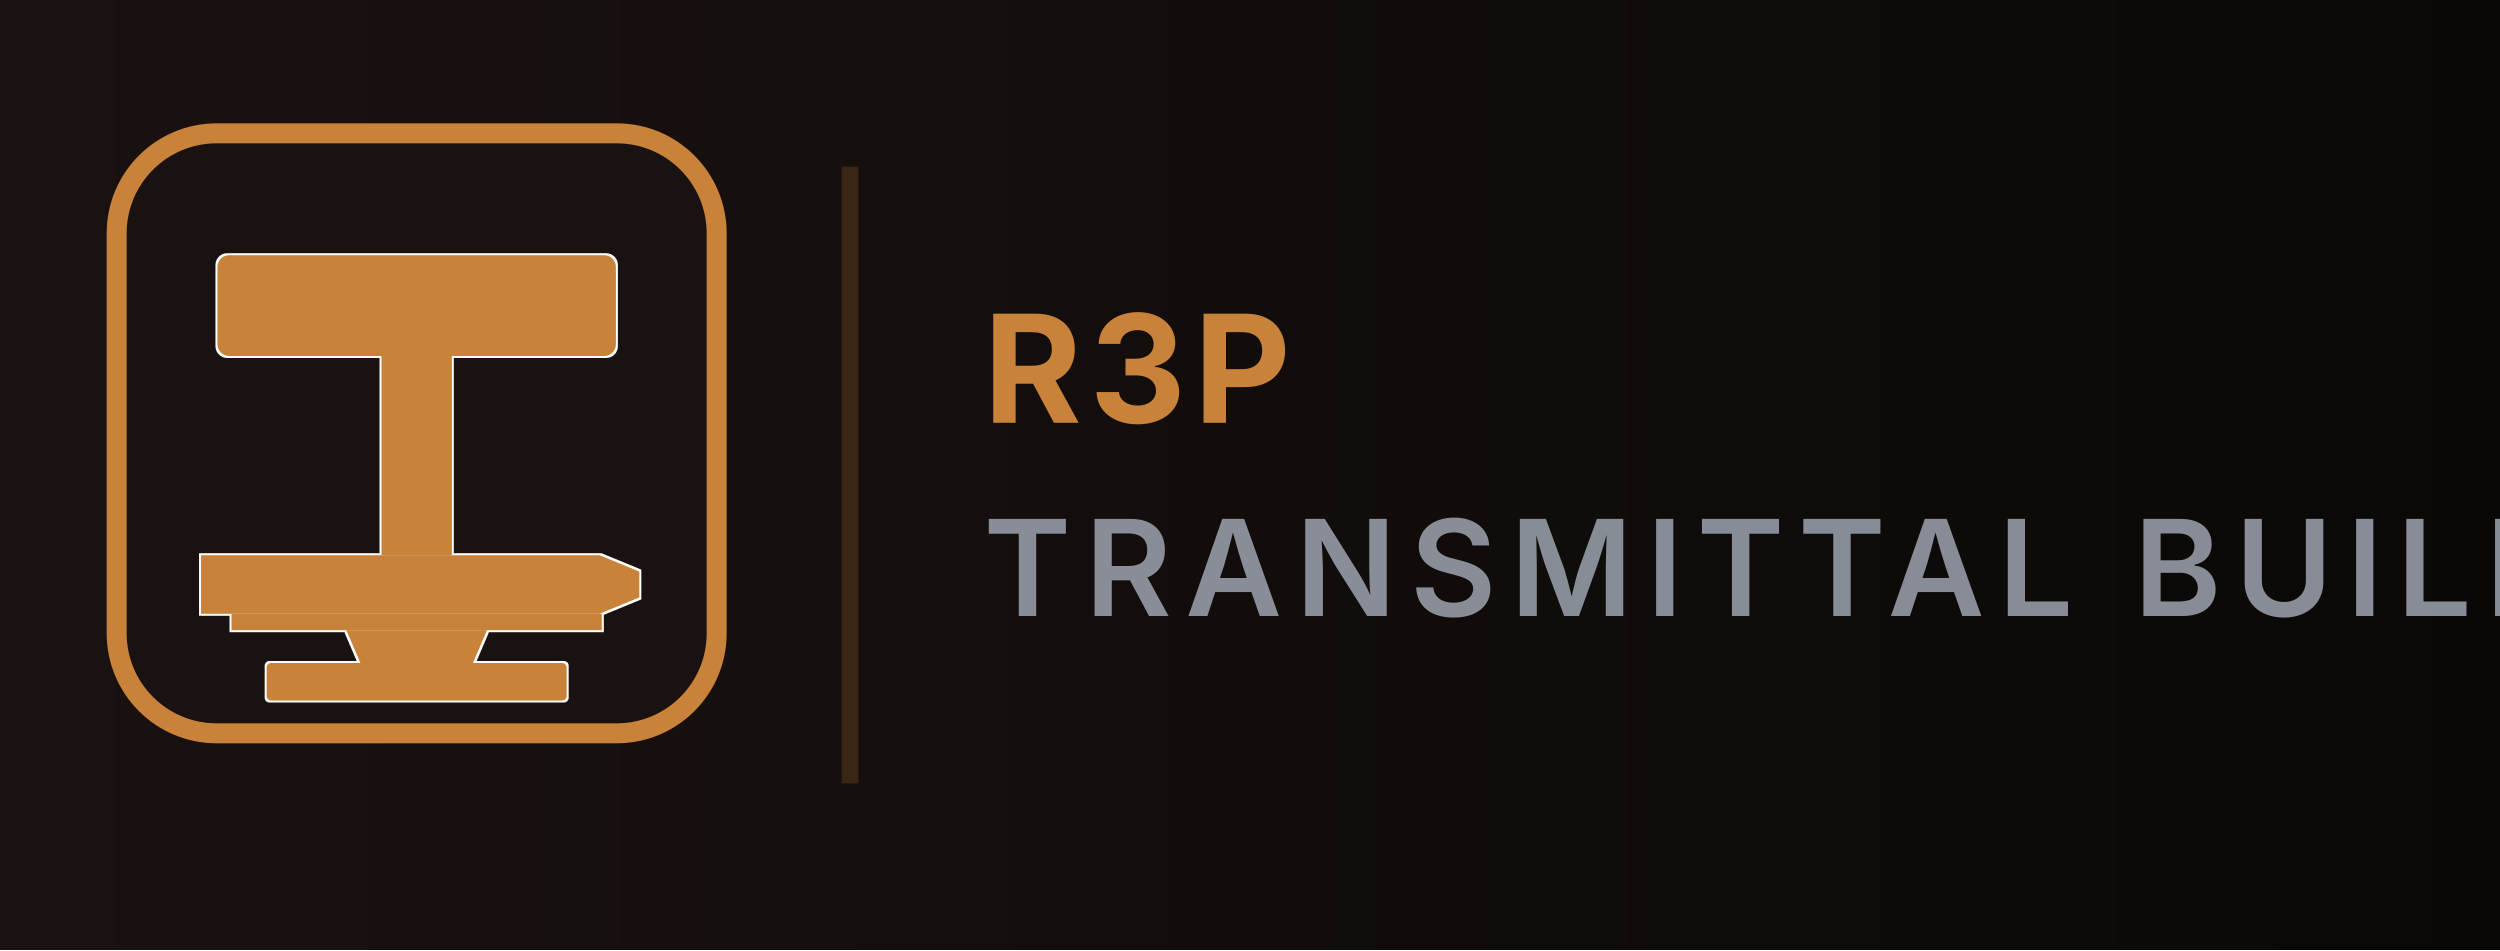
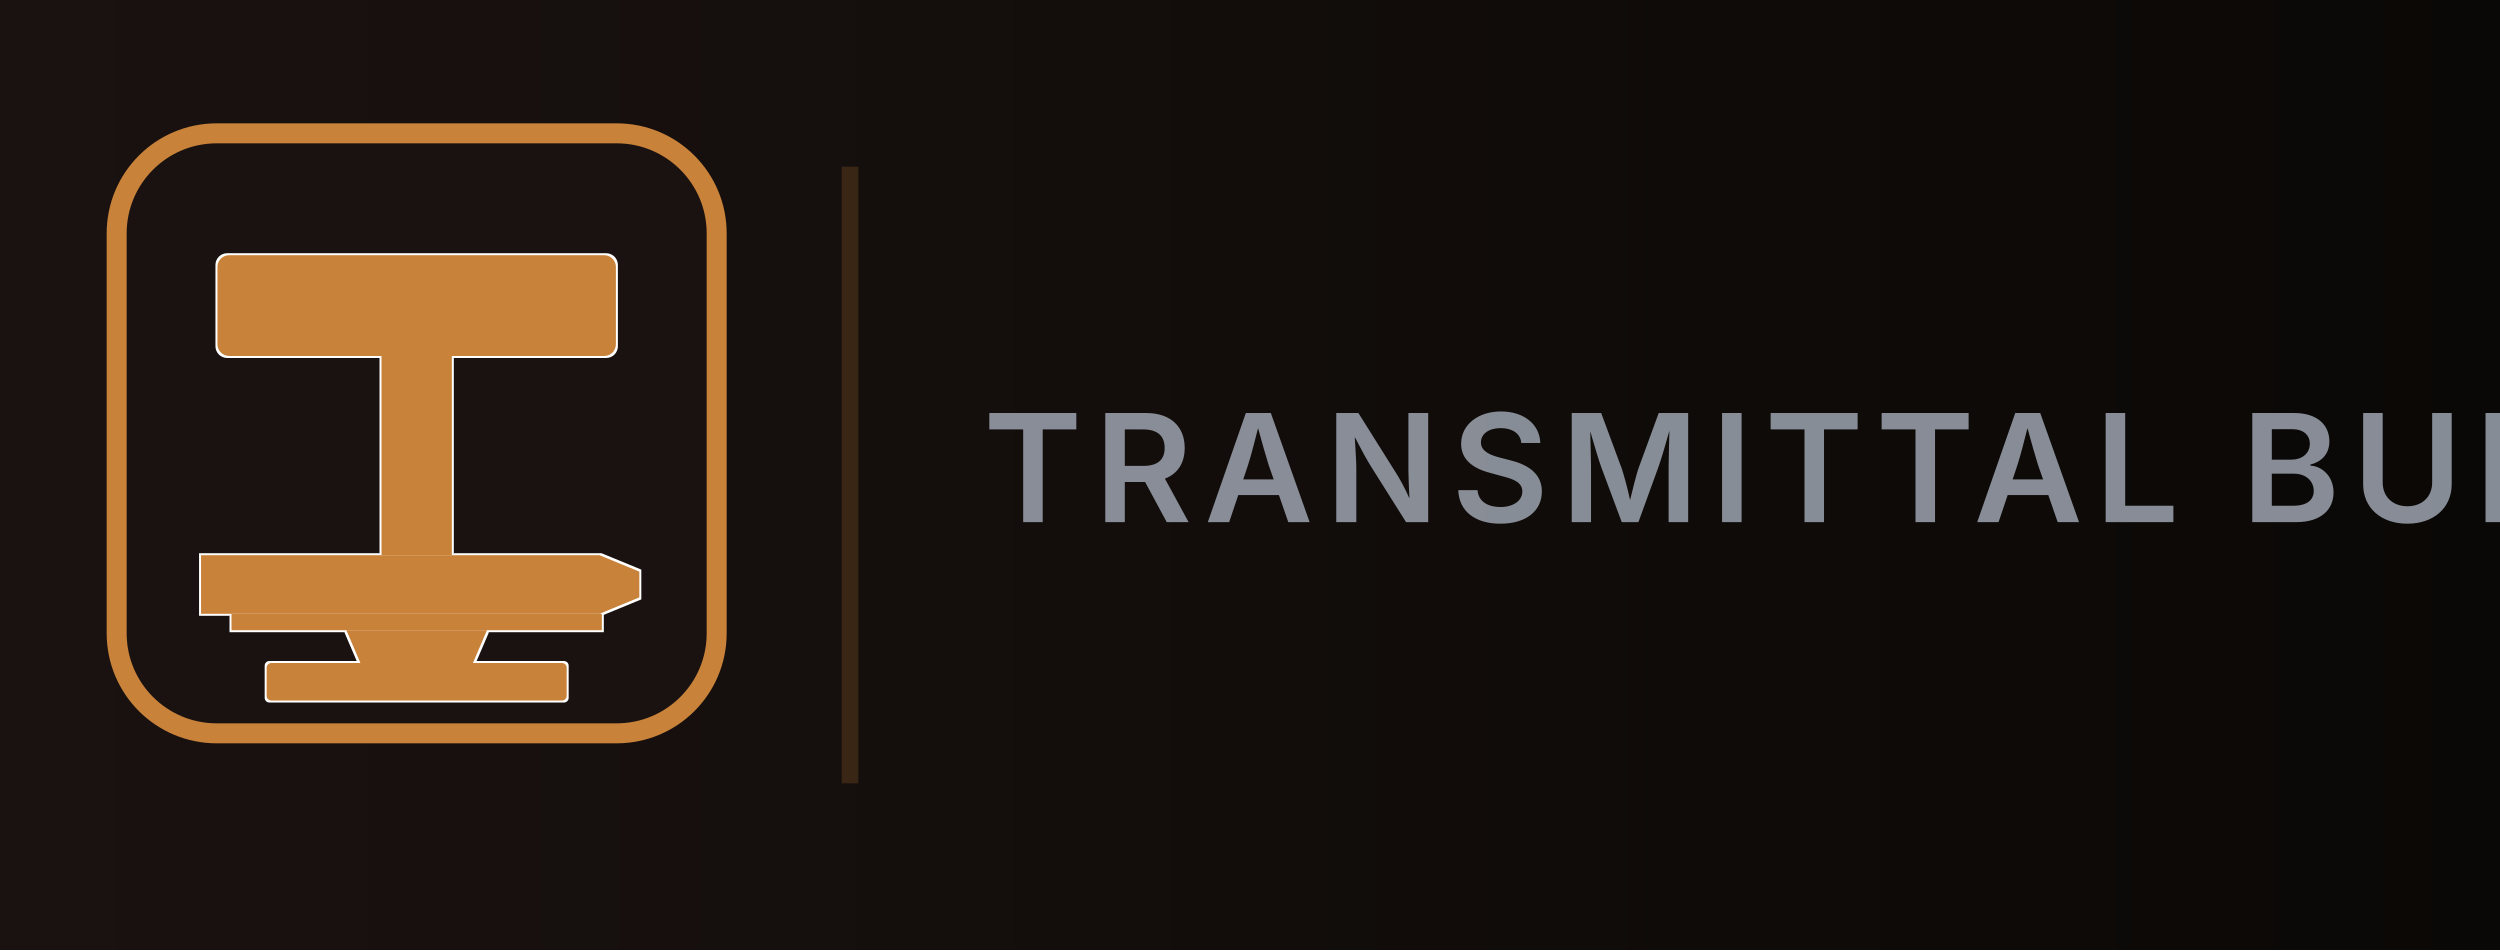
- <svg xmlns="http://www.w3.org/2000/svg" viewBox="0 0 150 57" role="img" aria-label="R3P Transmittal Builder installer header">
+ <svg xmlns="http://www.w3.org/2000/svg" viewBox="0 0 150 57" role="img" aria-label="Transmittal Builder installer header">
  <defs>
    <linearGradient id="hdr-bg" x1="0%" y1="0%" x2="100%" y2="0%">
      <stop offset="0%" stop-color="#1a1210" />
      <stop offset="100%" stop-color="#0a0806" />
    </linearGradient>
    <filter id="hdr-outline" color-interpolation-filters="sRGB" x="-8%" y="-8%" width="116%" height="116%">
      <feMorphology operator="dilate" radius="1" in="SourceAlpha" result="thick" />
      <feFlood flood-color="#ffffff" result="white" />
      <feComposite in="white" in2="thick" operator="in" result="outline" />
      <feMerge>
        <feMergeNode in="outline" />
        <feMergeNode in="SourceGraphic" />
      </feMerge>
    </filter>
  </defs>
  <rect width="150" height="57" fill="url(#hdr-bg)" />
  <rect x="7" y="8" width="36" height="36" rx="6" fill="#1a1210" stroke="#C8823A" stroke-width="1.2" />
  <g filter="url(#hdr-outline)" transform="translate(7,8) scale(0.0703125)" fill="#C8823A">
    <rect x="86" y="104" width="340" height="86" rx="10" />
    <rect x="226" y="190" width="60" height="170" />
    <path d="M 72,360 H 412 L 446,374 L 446,396 L 412,410 H 72 Z" />
    <rect x="98" y="410" width="316" height="14" />
    <path d="M 196,424 H 316 L 304,452 H 208 Z" />
    <rect x="128" y="452" width="256" height="32" rx="4" />
  </g>
  <line x1="51" y1="10" x2="51" y2="47" stroke="rgba(200,130,58,0.2)" stroke-width="1" />
-   <text x="59" y="22" dominant-baseline="middle" font-family="Inter, system-ui, sans-serif" font-size="9" font-weight="700" font-variant="small-caps" letter-spacing="0.05em" fill="#C8823A">R3P</text>
-   <text x="59" y="34" dominant-baseline="middle" font-family="Inter, system-ui, sans-serif" font-size="8" font-weight="600" letter-spacing="0.10em" fill="rgba(156,163,175,0.85)">TRANSMITTAL BUILDER</text>
+   <text x="59" y="28" dominant-baseline="middle" font-family="Inter, system-ui, sans-serif" font-size="9" font-weight="600" letter-spacing="0.08em" fill="rgba(156,163,175,0.85)">TRANSMITTAL BUILDER</text>
</svg>
